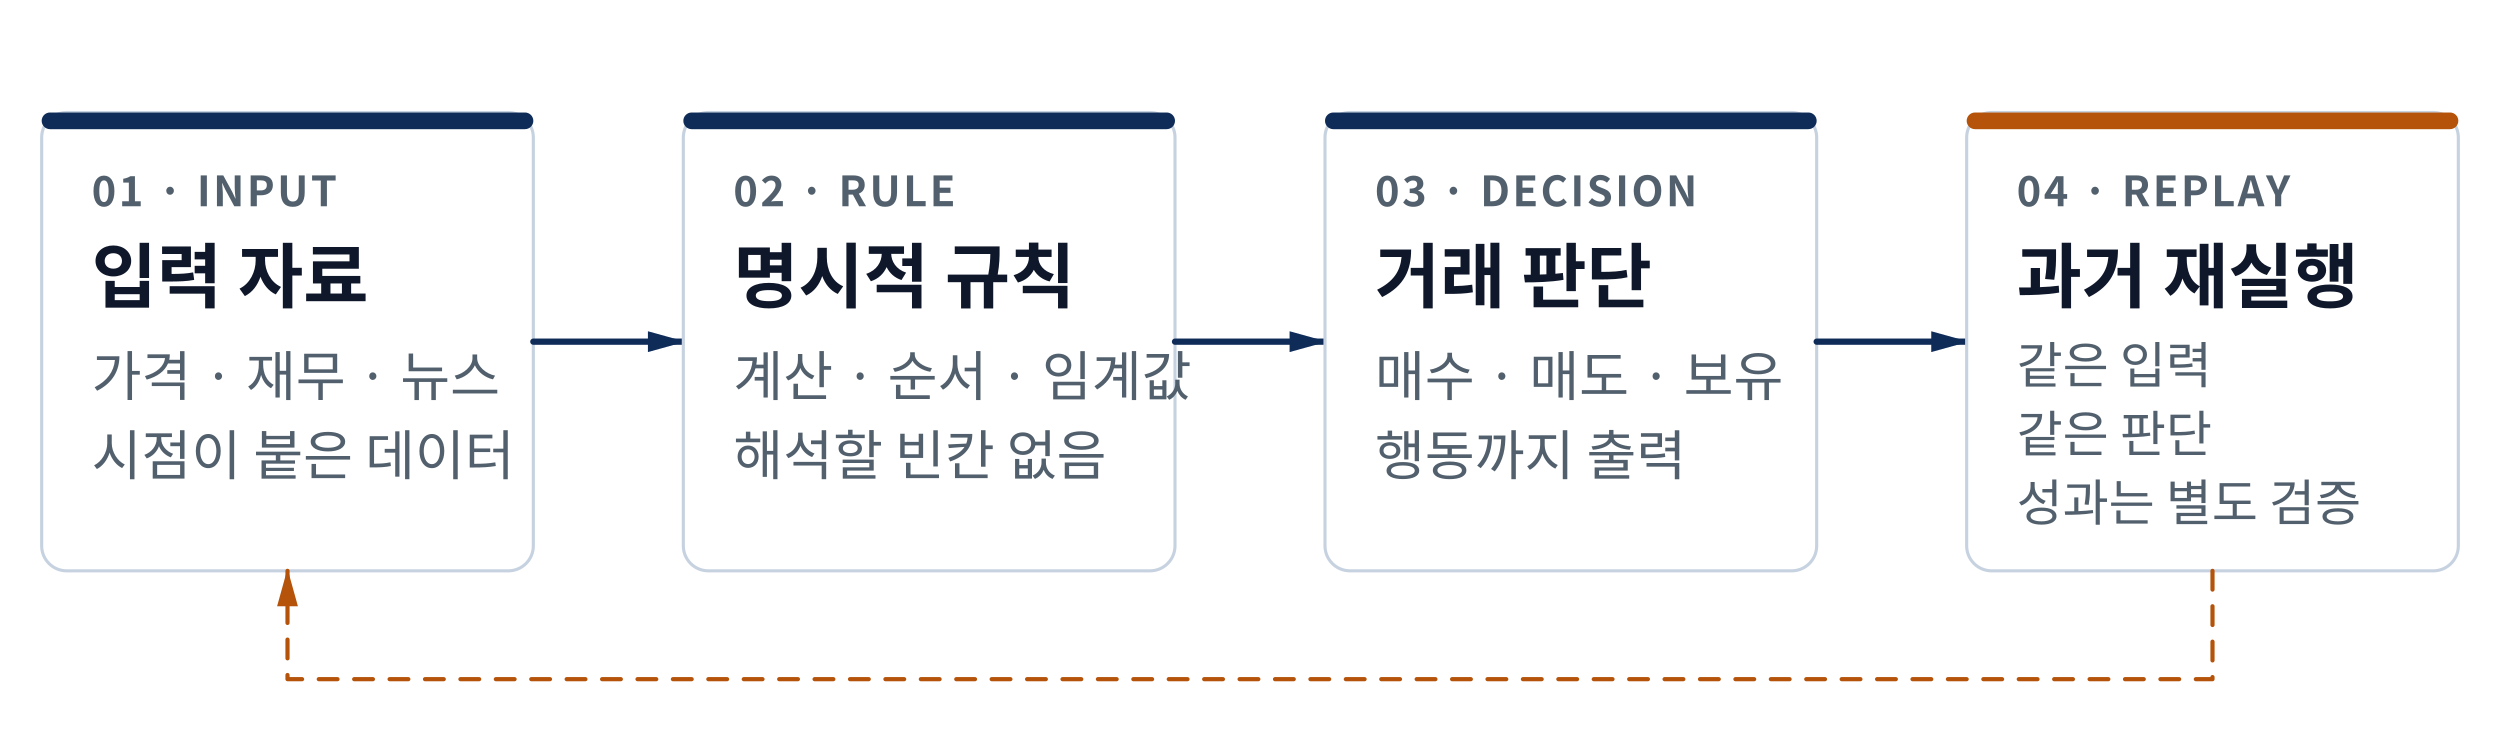
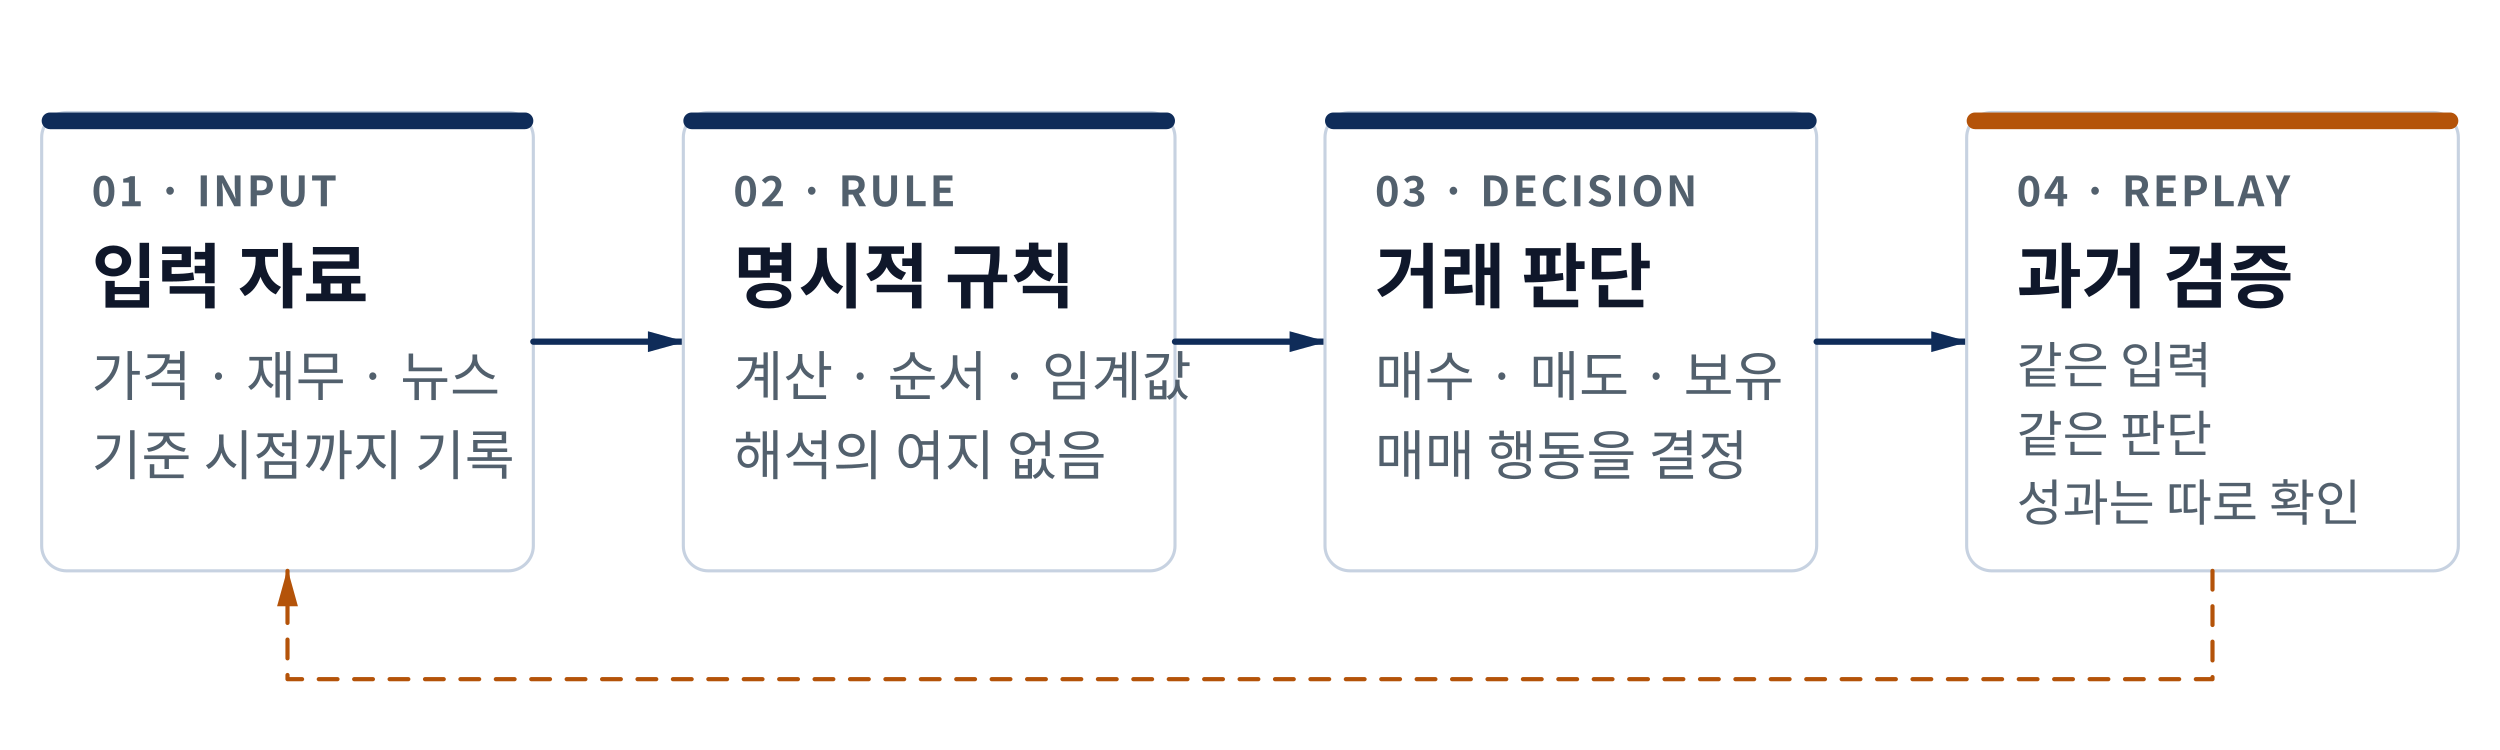
<svg xmlns="http://www.w3.org/2000/svg" viewBox="0 0 1200 360" role="img" aria-labelledby="title desc">
  <defs>
    <marker id="arrow" markerUnits="userSpaceOnUse" viewBox="0 0 18 10" refX="17" refY="5" markerWidth="18" markerHeight="10" orient="auto">
      <path d="M0 0L18 5L0 10Z" fill="context-stroke" />
    </marker>
    <style>
      text { font-family:"Noto Sans CJK KR","Noto Sans KR",sans-serif; fill:#0F172A; }
      .eyebrow { font-size:20px; font-weight:700; letter-spacing:1.2px; fill:#52606D; }
      .title { font-size:34px; font-weight:700; }
      .body { font-size:26px; font-weight:400; fill:#52606D; }
      .body-small { font-size:24px; font-weight:400; fill:#52606D; }
      .card { fill:#FFFFFF; stroke:#C7D2E1; stroke-width:1.5; }
      .flow { fill:none; stroke:#0F2C59; stroke-width:3; stroke-linecap:round; stroke-linejoin:round; marker-end:url(#arrow); }
      .loop { fill:none; stroke:#B45309; stroke-width:2; stroke-dasharray:9 8; stroke-linecap:round; stroke-linejoin:round; marker-end:url(#arrow); }
    </style>
  </defs>
  <rect width="1200" height="360" fill="#FFFFFF" />
  <g>
    <rect class="card" x="20" y="54" width="236" height="220" rx="12" />
    <rect x="20" y="54" width="236" height="8" rx="4" fill="#0F2C59" />
    <text class="eyebrow" x="44" y="99">01 · INPUT</text>
    <text class="title" x="44" y="145">입력 자료</text>
    <text class="body" x="44" y="190">가격 · 재무 · 뉴스</text>
-     <text class="body" x="44" y="228">시점이 붙은 데이터</text>
+     <text class="body" x="44" y="228">기준 시점까지 기록</text>
  </g>
  <path class="flow" d="M256 164H328" />
  <g>
    <rect class="card" x="328" y="54" width="236" height="220" rx="12" />
    <rect x="328" y="54" width="236" height="8" rx="4" fill="#0F2C59" />
    <text class="eyebrow" x="352" y="99">02 · RULE</text>
    <text class="title" x="352" y="145">명시적 규칙</text>
    <text class="body" x="352" y="190">계산 · 순서 · 임계값</text>
-     <text class="body" x="352" y="228">해석할 빈칸 없음</text>
+     <text class="body" x="352" y="228">해석의 여지 없음</text>
  </g>
  <path class="flow" d="M564 164H636" />
  <g>
    <rect class="card" x="636" y="54" width="236" height="220" rx="12" />
    <rect x="636" y="54" width="236" height="8" rx="4" fill="#0F2C59" />
    <text class="eyebrow" x="660" y="99">03 · DECISION</text>
    <text class="title" x="660" y="145">거래 판단</text>
    <text class="body" x="660" y="190">매수 · 매도 · 보유</text>
-     <text class="body" x="660" y="228">행동까지 출력</text>
+     <text class="body" x="660" y="228">매매 행동을 결정</text>
  </g>
  <path class="flow" d="M872 164H944" />
  <g>
    <rect class="card" x="944" y="54" width="236" height="220" rx="12" />
    <rect x="944" y="54" width="236" height="8" rx="4" fill="#B45309" />
    <text class="eyebrow" x="968" y="99">04 · REPLAY</text>
-     <text class="title" x="968" y="145">과거 재실행</text>
+     <text class="title" x="968" y="145">과거 검증</text>
    <text class="body-small" x="968" y="184">같은 입력</text>
    <text class="body-small" x="968" y="217">같은 판단</text>
-     <text class="body-small" x="968" y="250">성과는 별도 검증</text>
+     <text class="body-small" x="968" y="250">성과는 따로 확인</text>
  </g>
  <path class="loop" d="M1062 274V326H138V274" />
</svg>
